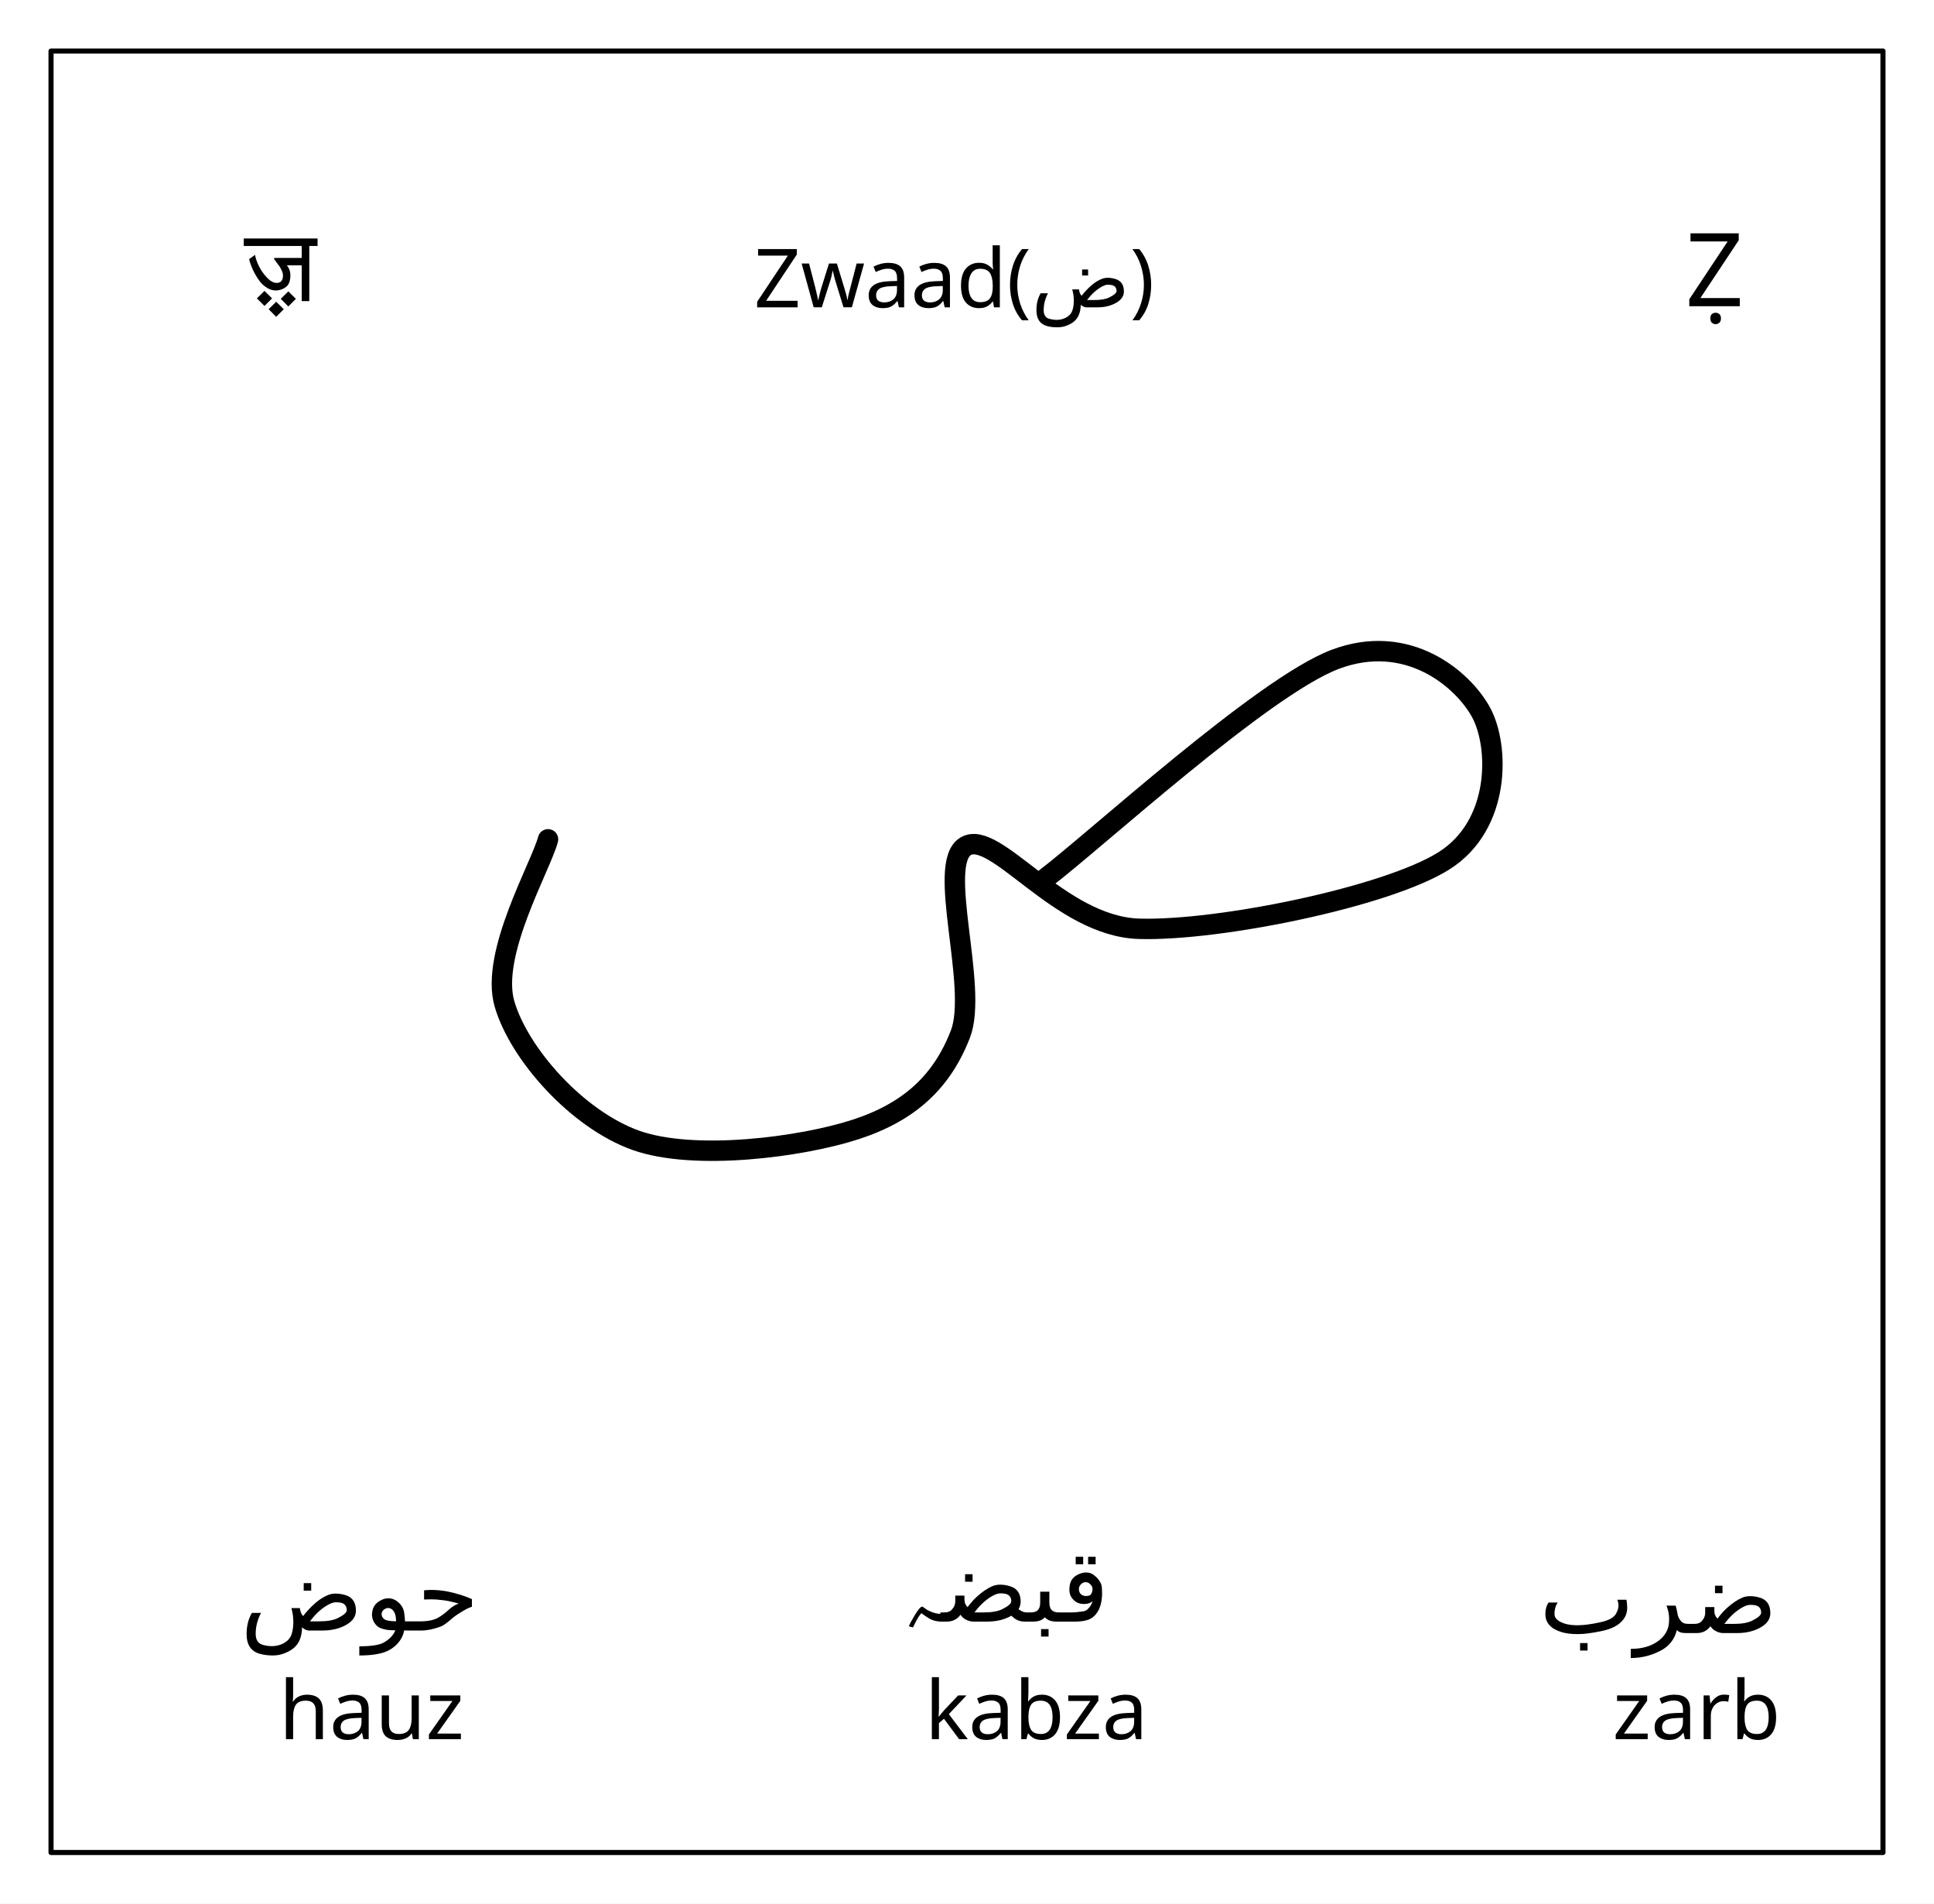
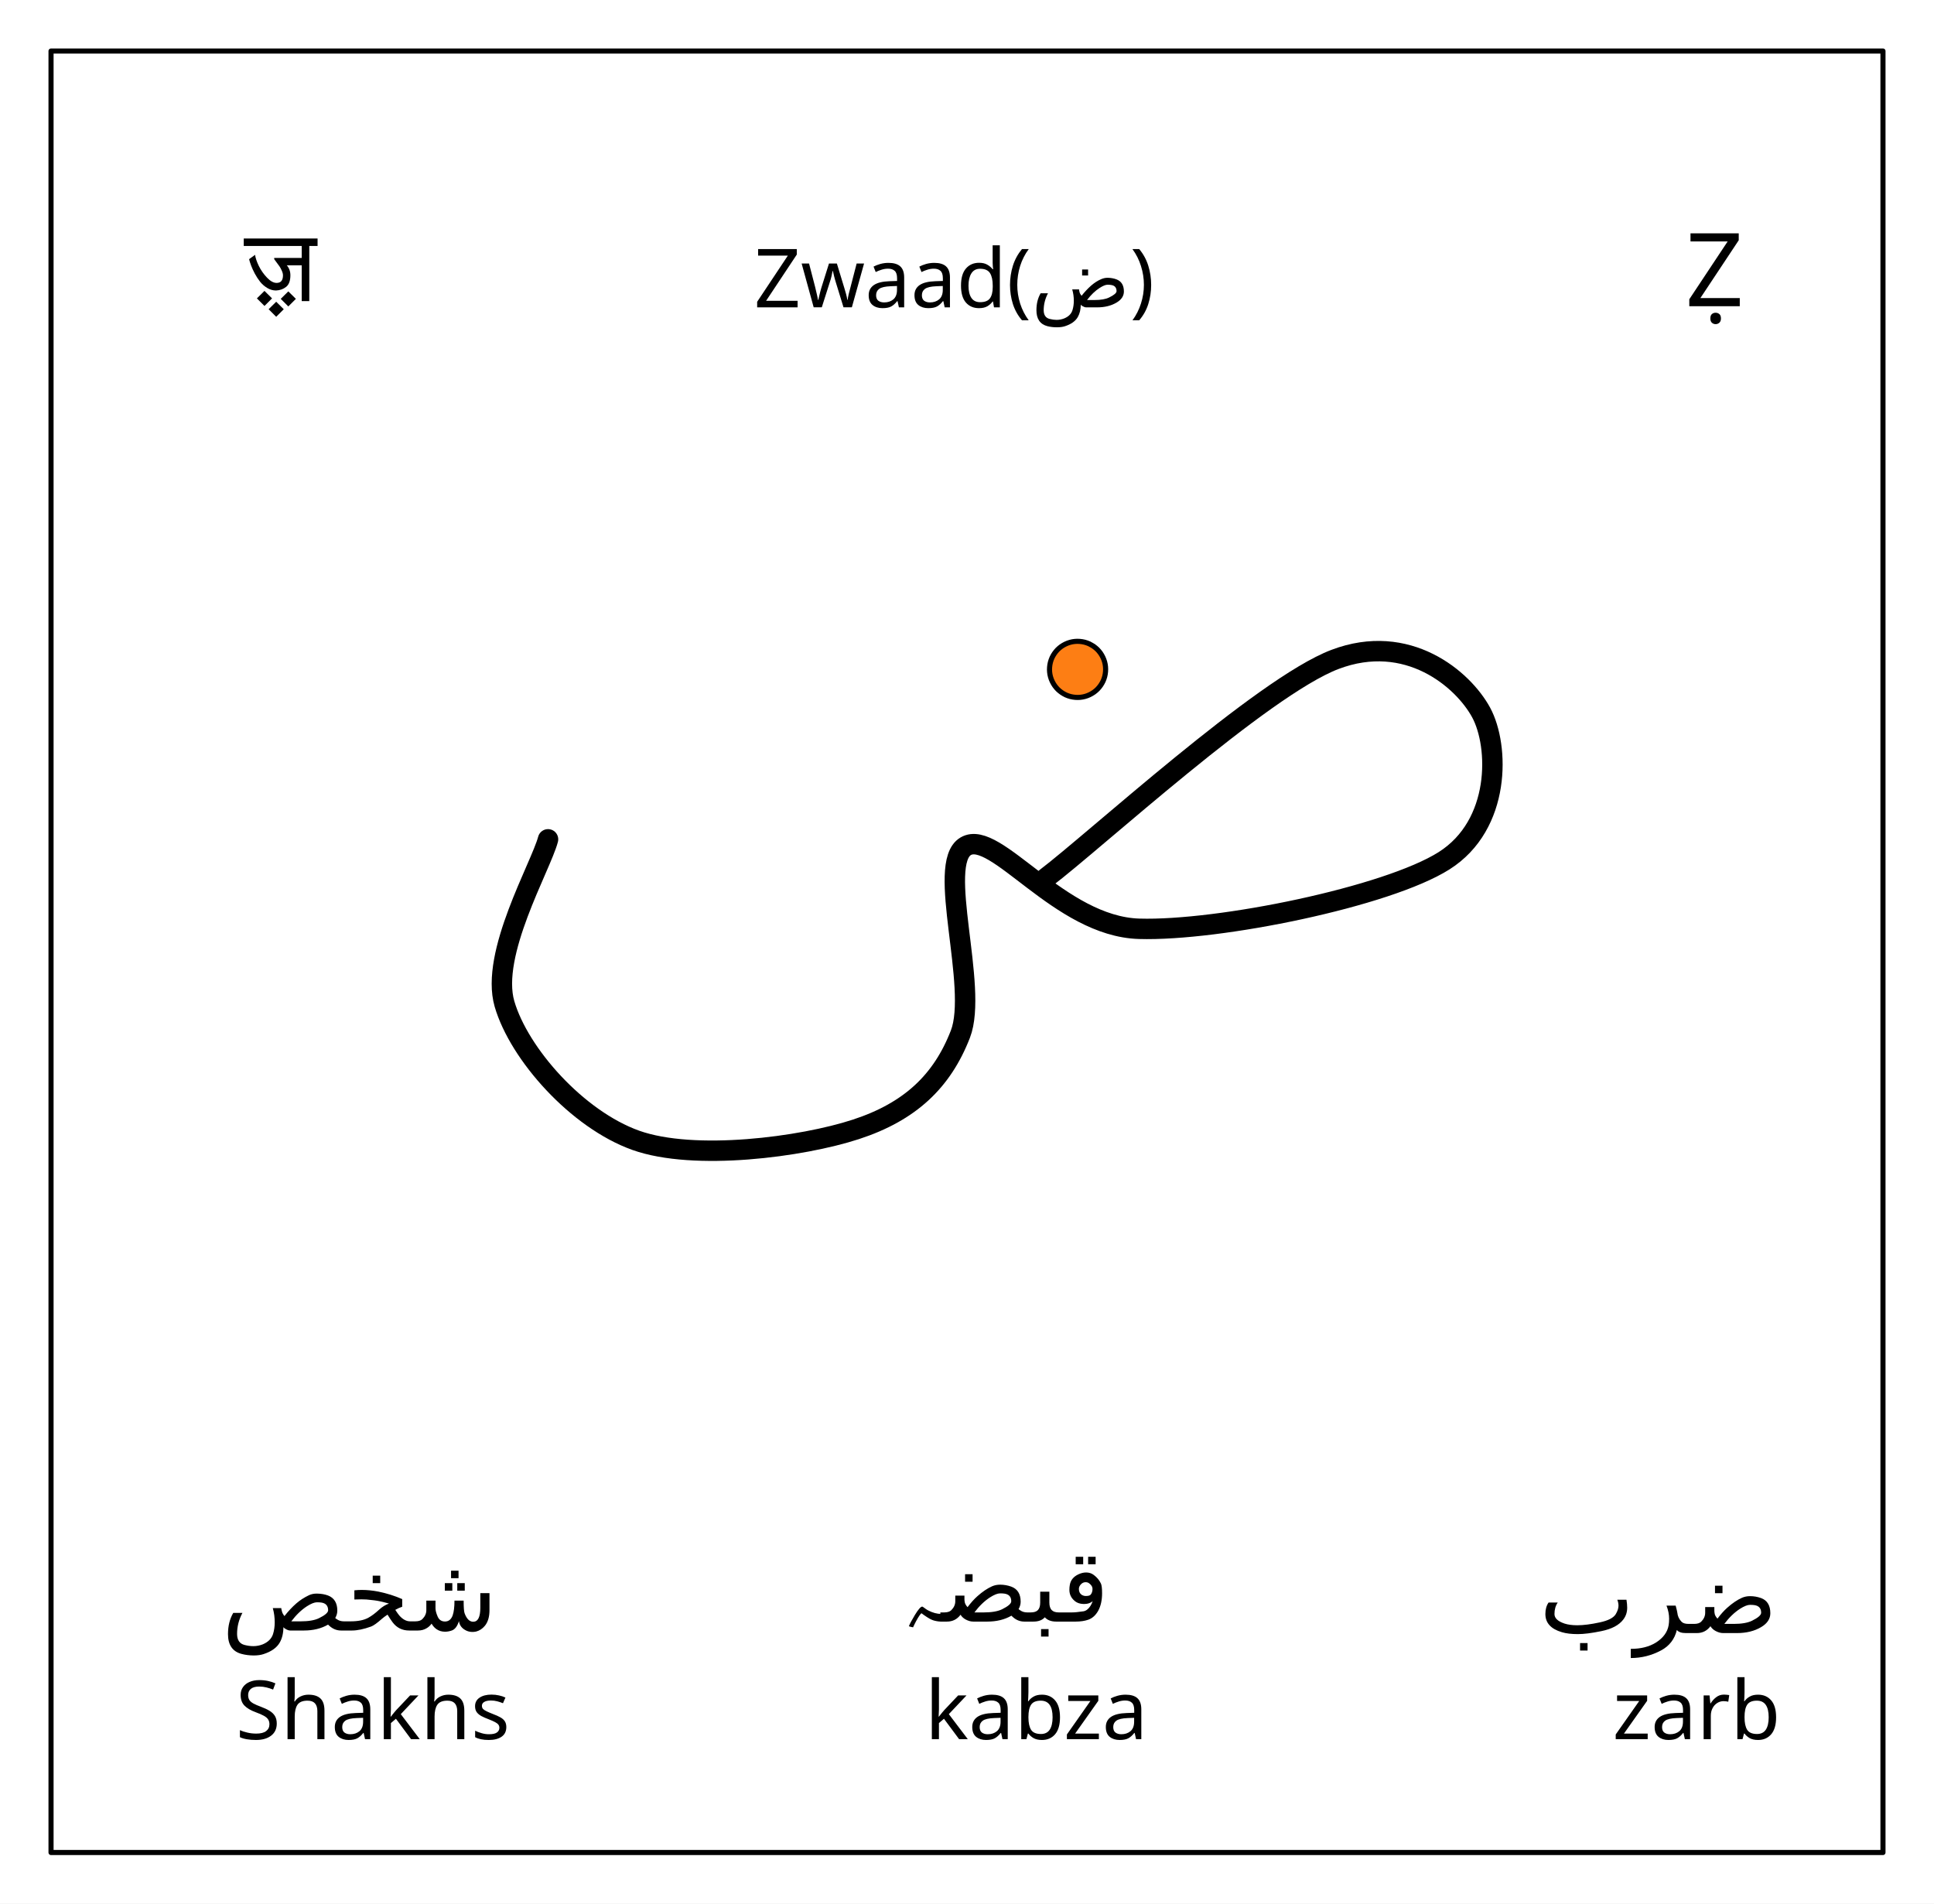
<svg xmlns="http://www.w3.org/2000/svg" version="1.1" viewBox="0 0 379 373" width="379" height="373">
  <defs>
    <style>
      @font-face {
        font-family: "Virgil";
        src: url("https://excalidraw.com/Virgil.woff2");
      }
      @font-face {
        font-family: "Cascadia";
        src: url("https://excalidraw.com/Cascadia.woff2");
      }
    </style>
  </defs>
  <rect x="0" y="0" width="379" height="373" fill="#ffffff" />
  <g stroke-linecap="round">
    <g transform="translate(107.3961 164.4659) rotate(0 88.01238 12.06886)">
      <path d="M0 0 C-1.42 5.38, -11.39 22.43, -8.53 32.26 C-5.66 42.09, 5.72 54.88, 17.2 58.98 C28.68 63.07, 49.74 60.3, 60.34 56.83 C70.95 53.36, 77.22 47.42, 80.81 38.17 C84.39 28.93, 76.02 4.8, 81.85 1.36 C87.69 -2.08, 100.21 17.06, 115.83 17.53 C131.46 18, 164.42 11.26, 175.59 4.2 C186.76 -2.86, 186.42 -18.27, 182.86 -24.85 C179.29 -31.42, 168.43 -40.65, 154.21 -35.25 C140 -29.85, 107.01 0.43, 97.57 7.57 M0 0 C-1.42 5.38, -11.39 22.43, -8.53 32.26 C-5.66 42.09, 5.72 54.88, 17.2 58.98 C28.68 63.07, 49.74 60.3, 60.34 56.83 C70.95 53.36, 77.22 47.42, 80.81 38.17 C84.39 28.93, 76.02 4.8, 81.85 1.36 C87.69 -2.08, 100.21 17.06, 115.83 17.53 C131.46 18, 164.42 11.26, 175.59 4.2 C186.76 -2.86, 186.42 -18.27, 182.86 -24.85 C179.29 -31.42, 168.43 -40.65, 154.21 -35.25 C140 -29.85, 107.01 0.43, 97.57 7.57" stroke="#000000" stroke-width="4" fill="none" />
    </g>
  </g>
  <g stroke-linecap="round" transform="translate(10 10) rotate(0 179.5 176.5)">
    <path d="M0 0 C105.38 0, 210.76 0, 359 0 M0 0 C108.85 0, 217.71 0, 359 0 M359 0 C359 128.1, 359 256.19, 359 353 M359 0 C359 138.18, 359 276.35, 359 353 M359 353 C261.89 353, 164.77 353, 0 353 M359 353 C240.15 353, 121.3 353, 0 353 M0 353 C0 277.07, 0 201.14, 0 0 M0 353 C0 269.11, 0 185.21, 0 0" stroke="#000000" stroke-width="1" fill="none" />
  </g>
  <g transform="translate(47.5 39) rotate(0 7.5 13.5)">
    <text x="7.5" y="20" font-family="Virgil, Segoe UI Emoji" font-size="20px" fill="#000000" text-anchor="middle" style="white-space: pre;" direction="ltr">ॹ</text>
  </g>
  <g transform="translate(329.5 42) rotate(0 6.5 12.5)">
    <text x="6.5" y="18" font-family="Virgil, Segoe UI Emoji" font-size="20px" fill="#000000" text-anchor="middle" style="white-space: pre;" direction="ltr">Ẓ</text>
  </g>
  <g transform="translate(301 301) rotate(0 24 13)">
    <text x="24" y="19" font-family="Virgil, Segoe UI Emoji" font-size="20px" fill="#000000" text-anchor="middle" style="white-space: pre;" direction="rtl">ضرب</text>
  </g>
  <g transform="translate(174.2222 298.75) rotate(0 23 13)">
    <text x="23" y="19" font-family="Virgil, Segoe UI Emoji" font-size="20px" fill="#000000" text-anchor="middle" style="white-space: pre;" direction="rtl">قبضہ</text>
  </g>
-   <g transform="translate(46.5 300.4982) rotate(0 24 13)">
-     <text x="24" y="19" font-family="Virgil, Segoe UI Emoji" font-size="20px" fill="#000000" text-anchor="middle" style="white-space: pre;" direction="rtl">حوض</text>
+   <g transform="translate(43 300.4982) rotate(0 27.5 13)">
+     <text x="27.5" y="19" font-family="Virgil, Segoe UI Emoji" font-size="20px" fill="#000000" text-anchor="middle" style="white-space: pre;" direction="rtl">شخص</text>
  </g>
  <g transform="translate(144.5 45.22728) rotate(0 42.5 10.5)">
    <text x="42.5" y="15" font-family="Virgil, Segoe UI Emoji" font-size="16px" fill="#000000" text-anchor="middle" style="white-space: pre;" direction="ltr">Zwaad(ض)</text>
  </g>
  <g transform="translate(312.9477 326.7908) rotate(0 18 10)">
    <text x="36" y="14" font-family="Virgil, Segoe UI Emoji" font-size="16px" fill="#000000" text-anchor="end" style="white-space: pre;" direction="ltr">zarb</text>
  </g>
  <g transform="translate(177.9477 326.7908) rotate(0 23.5 10)">
    <text x="47" y="14" font-family="Virgil, Segoe UI Emoji" font-size="16px" fill="#000000" text-anchor="end" style="white-space: pre;" direction="ltr">kabza</text>
  </g>
-   <g transform="translate(52.94766 326.7908) rotate(0 19 10)">
-     <text x="38" y="14" font-family="Virgil, Segoe UI Emoji" font-size="16px" fill="#000000" text-anchor="end" style="white-space: pre;" direction="ltr">hauz</text>
+   <g transform="translate(45.94766 326.7908) rotate(0 27 10)">
+     <text x="54" y="14" font-family="Virgil, Segoe UI Emoji" font-size="16px" fill="#000000" text-anchor="end" style="white-space: pre;" direction="ltr">Shakhs</text>
+   </g>
+   <g stroke-linecap="round" transform="translate(205.6667 125.6643) rotate(304.5525 5.5 5.5)">
+     <path d="M11 5.5 C11 5.82, 10.97 6.14, 10.92 6.46 C10.86 6.77, 10.78 7.08, 10.67 7.38 C10.56 7.68, 10.42 7.97, 10.26 8.25 C10.1 8.53, 9.92 8.79, 9.71 9.04 C9.51 9.28, 9.28 9.51, 9.04 9.71 C8.79 9.92, 8.53 10.1, 8.25 10.26 C7.97 10.42, 7.68 10.56, 7.38 10.67 C7.08 10.78, 6.77 10.86, 6.46 10.92 C6.14 10.97, 5.82 11, 5.5 11 C5.18 11, 4.86 10.97, 4.54 10.92 C4.23 10.86, 3.92 10.78, 3.62 10.67 C3.32 10.56, 3.03 10.42, 2.75 10.26 C2.47 10.1, 2.21 9.92, 1.96 9.71 C1.72 9.51, 1.49 9.28, 1.29 9.04 C1.08 8.79, 0.9 8.53, 0.74 8.25 C0.58 7.97, 0.44 7.68, 0.33 7.38 C0.22 7.08, 0.14 6.77, 0.08 6.46 C0.03 6.14, 0 5.82, 0 5.5 C0 5.18, 0.03 4.86, 0.08 4.54 C0.14 4.23, 0.22 3.92, 0.33 3.62 C0.44 3.32, 0.58 3.03, 0.74 2.75 C0.9 2.47, 1.08 2.21, 1.29 1.96 C1.49 1.72, 1.72 1.49, 1.96 1.29 C2.21 1.08, 2.47 0.9, 2.75 0.74 C3.03 0.58, 3.32 0.44, 3.62 0.33 C3.92 0.22, 4.23 0.14, 4.54 0.08 C4.86 0.03, 5.18 0, 5.5 0 C5.82 0, 6.14 0.03, 6.46 0.08 C6.77 0.14, 7.08 0.22, 7.38 0.33 C7.68 0.44, 7.97 0.58, 8.25 0.74 C8.53 0.9, 8.79 1.08, 9.04 1.29 C9.28 1.49, 9.51 1.72, 9.71 1.96 C9.92 2.21, 10.1 2.47, 10.26 2.75 C10.42 3.03, 10.56 3.32, 10.67 3.62 C10.78 3.92, 10.86 4.23, 10.92 4.54 C10.97 4.86, 10.99 5.34, 11 5.5 C11.01 5.66, 11.01 5.34, 11 5.5" stroke="none" stroke-width="0" fill="#fd7e14" />
+     <path d="M11 5.5 C11 5.82, 10.97 6.14, 10.92 6.46 C10.86 6.77, 10.78 7.08, 10.67 7.38 C10.56 7.68, 10.42 7.97, 10.26 8.25 C10.1 8.53, 9.92 8.79, 9.71 9.04 C9.51 9.28, 9.28 9.51, 9.04 9.71 C8.79 9.92, 8.53 10.1, 8.25 10.26 C7.97 10.42, 7.68 10.56, 7.38 10.67 C7.08 10.78, 6.77 10.86, 6.46 10.92 C6.14 10.97, 5.82 11, 5.5 11 C5.18 11, 4.86 10.97, 4.54 10.92 C4.23 10.86, 3.92 10.78, 3.62 10.67 C3.32 10.56, 3.03 10.42, 2.75 10.26 C2.47 10.1, 2.21 9.92, 1.96 9.71 C1.72 9.51, 1.49 9.28, 1.29 9.04 C1.08 8.79, 0.9 8.53, 0.74 8.25 C0.58 7.97, 0.44 7.68, 0.33 7.38 C0.22 7.08, 0.14 6.77, 0.08 6.46 C0.03 6.14, 0 5.82, 0 5.5 C0 5.18, 0.03 4.86, 0.08 4.54 C0.14 4.23, 0.22 3.92, 0.33 3.62 C0.44 3.32, 0.58 3.03, 0.74 2.75 C0.9 2.47, 1.08 2.21, 1.29 1.96 C1.49 1.72, 1.72 1.49, 1.96 1.29 C2.21 1.08, 2.47 0.9, 2.75 0.74 C3.03 0.58, 3.32 0.44, 3.62 0.33 C3.92 0.22, 4.23 0.14, 4.54 0.08 C4.86 0.03, 5.18 0, 5.5 0 C5.82 0, 6.14 0.03, 6.46 0.08 C6.77 0.14, 7.08 0.22, 7.38 0.33 C7.68 0.44, 7.97 0.58, 8.25 0.74 C8.53 0.9, 8.79 1.08, 9.04 1.29 C9.28 1.49, 9.51 1.72, 9.71 1.96 C9.92 2.21, 10.1 2.47, 10.26 2.75 C10.42 3.03, 10.56 3.32, 10.67 3.62 C10.78 3.92, 10.86 4.23, 10.92 4.54 C10.97 4.86, 10.99 5.34, 11 5.5 C11.01 5.66, 11.01 5.34, 11 5.5" stroke="#000000" stroke-width="1" fill="none" />
  </g>
</svg>
